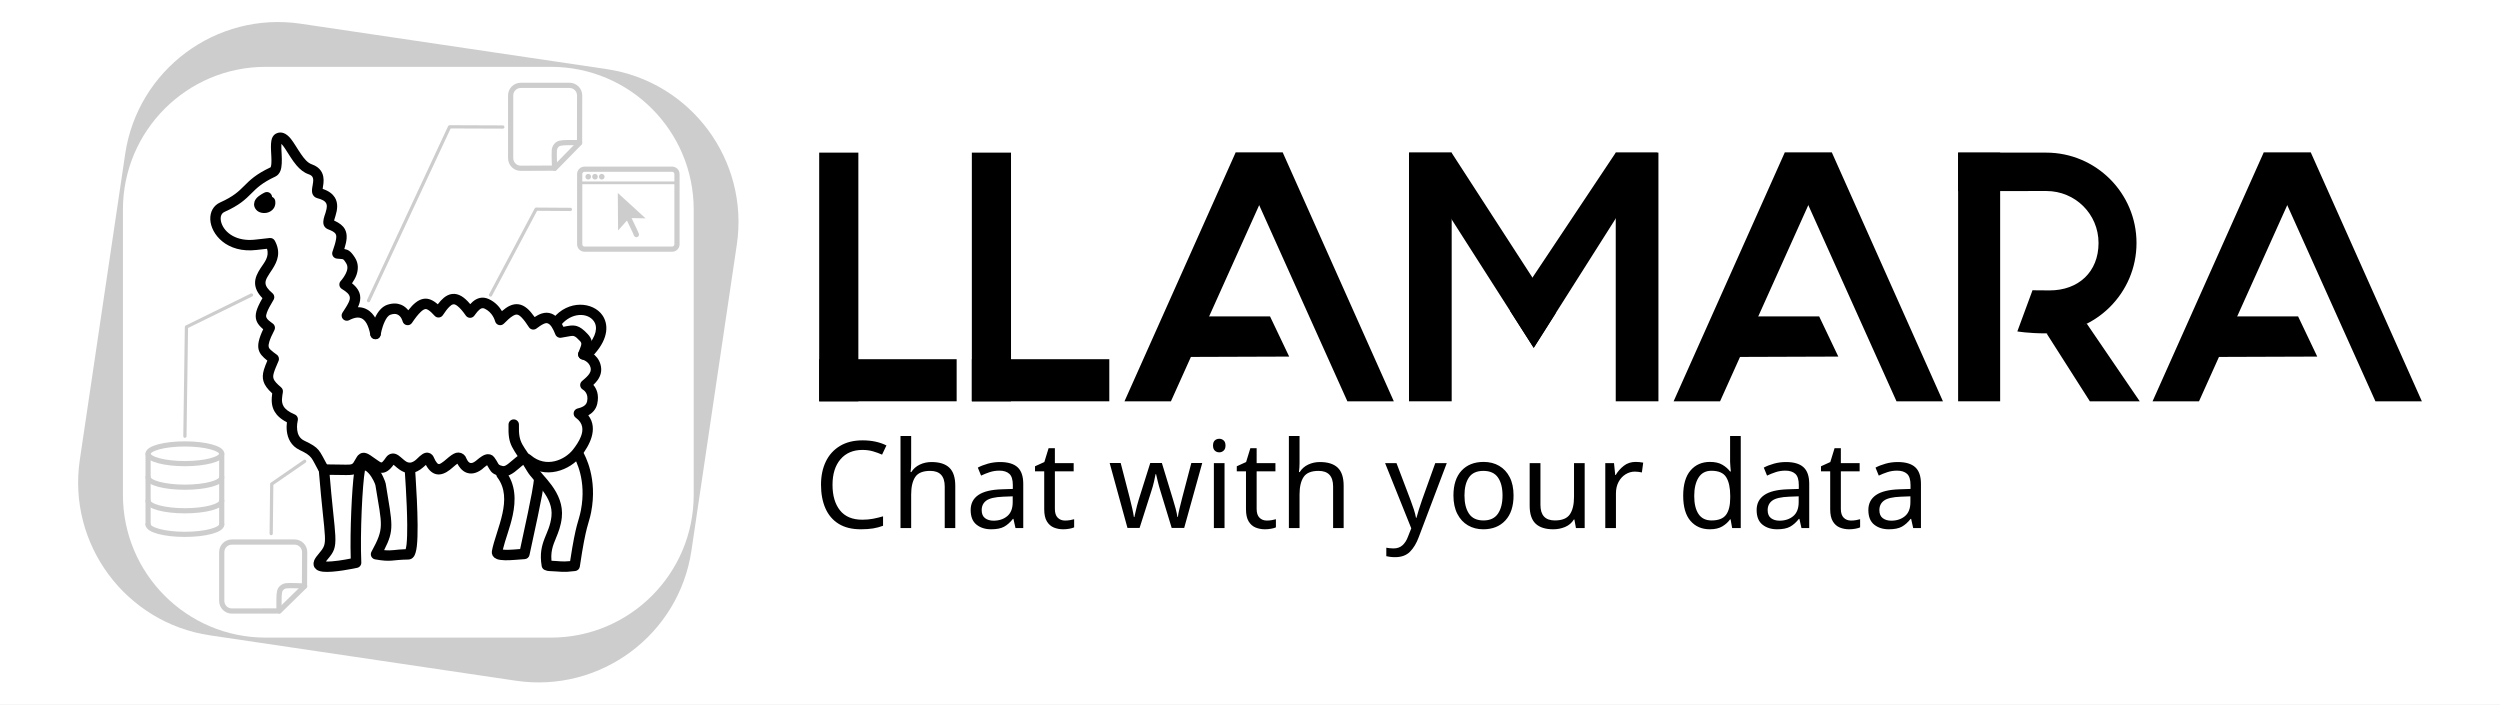
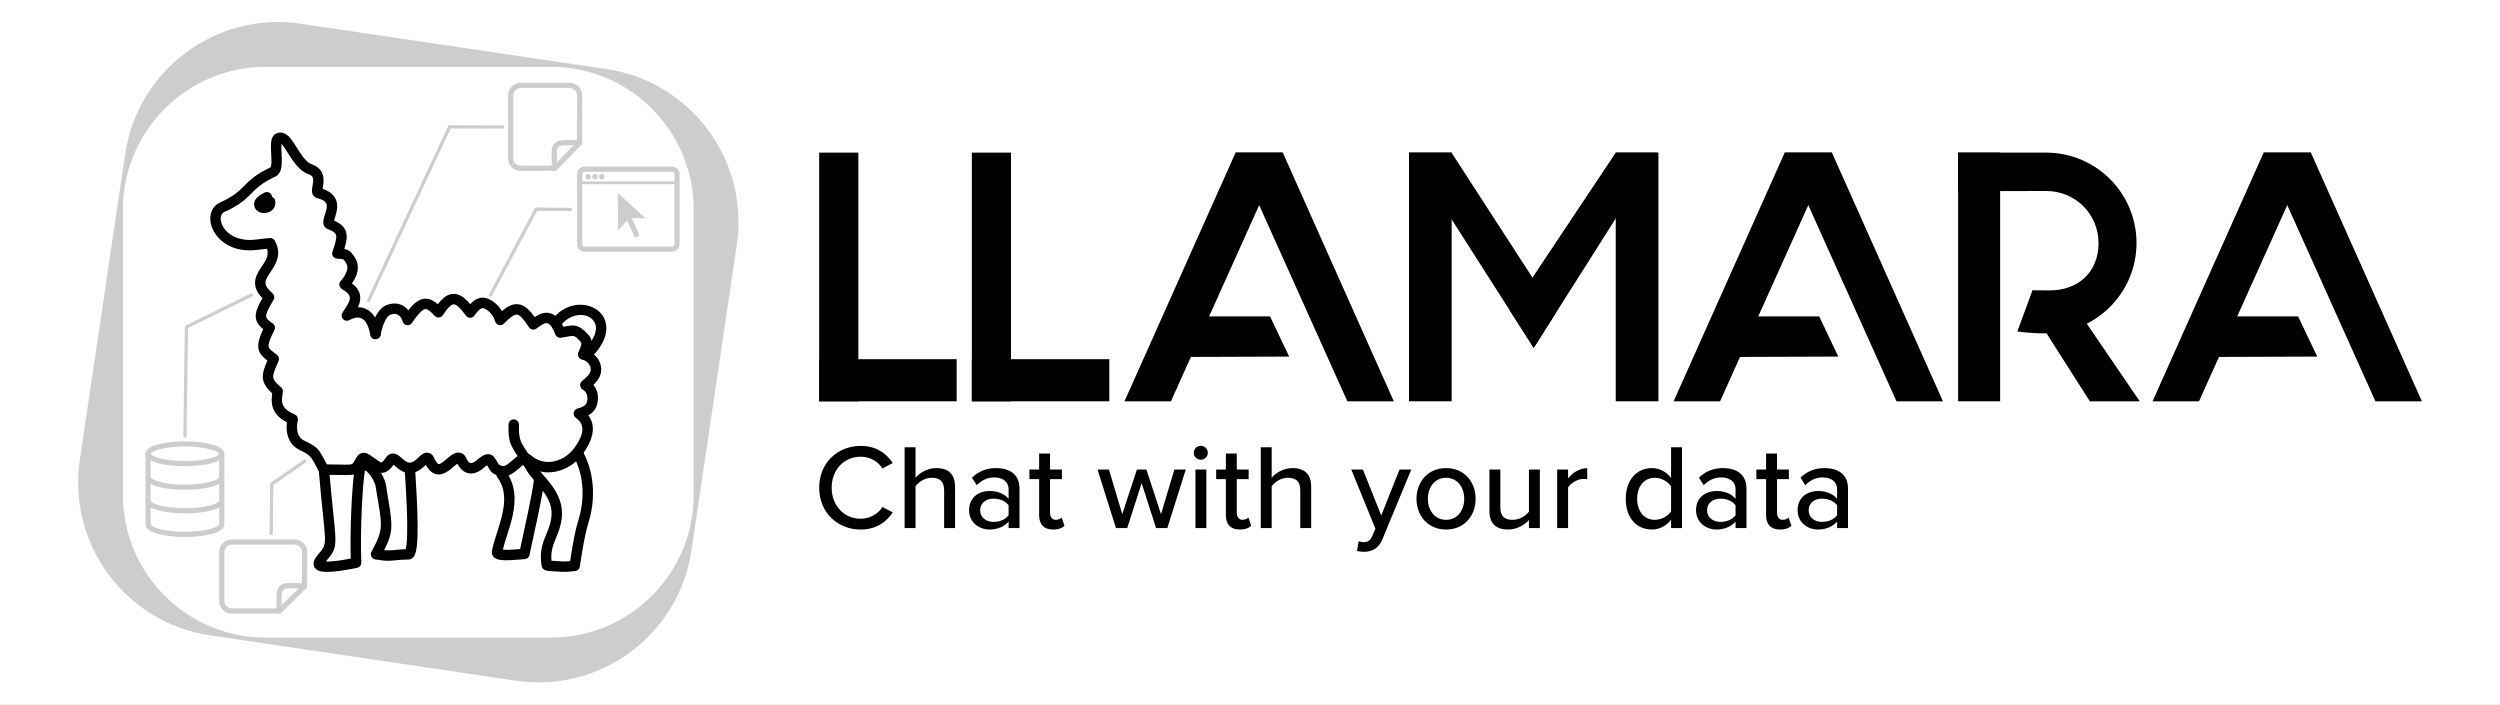
<svg xmlns="http://www.w3.org/2000/svg" width="100%" height="100%" viewBox="0 0 3840 1082" version="1.1" xml:space="preserve" style="fill-rule:evenodd;clip-rule:evenodd;stroke-linecap:round;stroke-linejoin:round;stroke-miterlimit:1.5;">
  <rect x="0" y="0" width="3840" height="1082" style="fill:#fff;" />
  <g>
    <path d="M1131.75,375.829l-69.679,469.735c-19.228,129.626 -140.079,219.256 -269.706,200.028l-469.735,-69.679c-129.627,-19.228 -219.256,-140.08 -200.028,-269.706l69.678,-469.735c19.229,-129.627 140.08,-219.257 269.707,-200.028l469.735,69.678c129.627,19.229 219.256,140.08 200.028,269.707Z" style="fill:#cdcdcd;" />
    <g>
      <g>
        <g>
          <path d="M1065.52,321.845l-0,438.346c-0,120.964 -98.208,219.172 -219.173,219.172l-438.346,0c-120.965,0 -219.173,-98.208 -219.173,-219.172l0,-438.346c0,-120.965 98.208,-219.173 219.173,-219.173l438.346,0c120.965,0 219.173,98.208 219.173,219.173Z" style="fill:#fff;" />
          <g>
            <g>
              <g>
                <g>
                  <path d="M356.107,938.527l72.491,-0.105c0,-0 -0.265,-19.252 0.178,-24.907c0.245,-3.129 0.714,-6.73 2.478,-9.023c1.765,-2.294 5.062,-4.372 8.11,-4.739c6.074,-0.732 28.333,0.348 28.333,0.348l0.272,-52.007c-0,-8.565 -6.954,-15.519 -15.519,-15.519l-96.343,0c-8.565,0 -15.519,6.954 -15.519,15.519l-0,74.914c-0,8.565 6.954,15.519 15.519,15.519Z" style="fill:none;stroke:#cdcdcd;stroke-width:8.02px;" />
                  <path d="M465.165,897.47c1.581,-1.547 4.121,-1.52 5.669,0.061c1.547,1.581 1.52,4.122 -0.061,5.669l-39.024,38.192c-1.581,1.547 -4.121,1.52 -5.669,-0.061c-1.547,-1.582 -1.52,-4.122 0.062,-5.669l39.023,-38.192Z" style="fill:#cdcdcd;" />
                </g>
              </g>
              <path d="M419.043,819.628c-0.016,1.38 -1.148,2.487 -2.528,2.472c-1.38,-0.016 -2.487,-1.149 -2.472,-2.528l0.864,-76.163c0.009,-0.812 0.412,-1.568 1.079,-2.029l50.562,-34.913c1.136,-0.784 2.694,-0.498 3.478,0.637c0.784,1.135 0.499,2.694 -0.637,3.478l-49.497,34.177l-0.849,74.869Z" style="fill:#cdcdcd;" />
              <g>
                <ellipse cx="284.019" cy="696.998" rx="56.569" ry="15.135" style="fill:none;stroke:#cdcdcd;stroke-width:7.95px;" />
                <path d="M340.588,733.24c-0.063,8.339 -25.387,15.104 -56.569,15.104c-31.221,0 -56.569,-6.782 -56.569,-15.135c-0,-0.031 0,-0.062 0.001,-0.093c0,-0.015 0.001,-0.031 0.001,-0.046c0.001,-0.008 0.001,-0.016 0.001,-0.023" style="fill:none;stroke:#cdcdcd;stroke-width:7.95px;" />
                <path d="M340.588,769.451c-0.063,8.34 -25.387,15.105 -56.569,15.105c-31.221,-0 -56.569,-6.782 -56.569,-15.136c-0,-0.031 0,-0.062 0.001,-0.093c0,-0.015 0.001,-0.03 0.001,-0.046c0.001,-0.008 0.001,-0.015 0.001,-0.023" style="fill:none;stroke:#cdcdcd;stroke-width:7.95px;" />
                <path d="M340.588,805.663c-0.063,8.339 -25.386,15.104 -56.569,15.104c-31.221,-0 -56.569,-6.782 -56.569,-15.135" style="fill:none;stroke:#cdcdcd;stroke-width:7.95px;" />
                <path d="M223.477,696.998c0,-2.193 1.78,-3.973 3.973,-3.973c2.193,0 3.973,1.78 3.973,3.973l-0,108.634c-0,2.192 -1.78,3.972 -3.973,3.972c-2.193,0 -3.973,-1.78 -3.973,-3.972l0,-108.634Z" style="fill:#cdcdcd;" />
                <path d="M336.615,696.998c0,-2.193 1.78,-3.973 3.973,-3.973c2.193,0 3.973,1.78 3.973,3.973l-0,108.634c-0,2.192 -1.78,3.972 -3.973,3.972c-2.193,0 -3.973,-1.78 -3.973,-3.972l0,-108.634Z" style="fill:#cdcdcd;" />
              </g>
              <path d="M286.519,670.09c-0.02,1.379 -1.156,2.484 -2.535,2.464c-1.38,-0.019 -2.484,-1.155 -2.465,-2.535l2.363,-167.824c0.014,-0.941 0.553,-1.794 1.397,-2.209l99.867,-49.087c1.239,-0.609 2.738,-0.098 3.347,1.141c0.608,1.238 0.097,2.737 -1.141,3.346l-98.492,48.411l-2.341,166.293Z" style="fill:#cdcdcd;" />
              <g>
                <g>
                  <circle cx="903.5" cy="271.439" r="4.332" style="fill:#cdcdcd;" />
                  <circle cx="913.9" cy="271.439" r="4.332" style="fill:#cdcdcd;" />
                  <circle cx="924.301" cy="271.439" r="4.332" style="fill:#cdcdcd;" />
                  <path d="M1039.84,267.376l-0,107.843c-0,4.115 -3.342,7.456 -7.457,7.456l-134.518,0c-4.116,0 -7.457,-3.341 -7.457,-7.456l0,-107.843c0,-4.116 3.341,-7.457 7.457,-7.457l134.518,0c4.115,0 7.457,3.341 7.457,7.457Z" style="fill:none;stroke:#cdcdcd;stroke-width:8.02px;" />
                  <rect x="890.313" y="278.715" width="149.431" height="4.224" style="fill:#cdcdcd;" />
                  <path d="M948.913,296.354l42.689,39.016l-25.172,-0.44l-17.035,19.041l-0.482,-57.617Z" style="fill:#cdcdcd;" />
                  <path d="M977.523,360.369c-1.203,-2.464 -0.701,-2.646 -14.531,-31.042" style="fill:#cdcdcd;" />
                  <path d="M981.125,358.61c0.971,1.988 0.145,4.391 -1.843,5.361c-1.988,0.971 -4.39,0.145 -5.361,-1.843c-1.203,-2.464 -0.701,-2.647 -14.533,-31.046c-0.969,-1.989 -0.141,-4.39 1.848,-5.359c1.989,-0.969 4.391,-0.141 5.359,1.848c13.829,28.393 13.327,28.576 14.53,31.039Z" style="fill:#cdcdcd;" />
                </g>
              </g>
              <path d="M876.123,319.157c1.38,0.009 2.492,1.137 2.483,2.517c-0.01,1.38 -1.138,2.492 -2.517,2.483c-0,-0 -51.108,-0.349 -51.108,-0.349l-69.297,130.507c-0.647,1.218 -2.161,1.682 -3.38,1.035c-1.219,-0.647 -1.683,-2.161 -1.036,-3.38l70.008,-131.845c0.436,-0.822 1.294,-1.334 2.225,-1.328l52.622,0.36Z" style="fill:#cdcdcd;" />
              <g>
                <g>
                  <path d="M890.313,146.623l-0.105,72.491c-0,0 -19.252,-0.265 -24.907,0.178c-3.128,0.245 -6.73,0.714 -9.023,2.478c-2.294,1.765 -4.372,5.062 -4.739,8.11c-0.732,6.074 0.348,28.334 0.348,28.334l-52.007,0.271c-8.565,0 -15.519,-6.954 -15.519,-15.519l0,-96.343c0,-8.565 6.954,-15.519 15.519,-15.519l74.914,0c8.565,0 15.519,6.954 15.519,15.519Z" style="fill:none;stroke:#cdcdcd;stroke-width:8.02px;" />
                  <path d="M854.986,261.289c-1.547,1.581 -4.087,1.608 -5.669,0.061c-1.581,-1.548 -1.608,-4.088 -0.061,-5.669l38.192,-39.023c1.547,-1.581 4.088,-1.609 5.669,-0.061c1.581,1.547 1.608,4.087 0.061,5.669l-38.192,39.023Z" style="fill:#cdcdcd;" />
                </g>
              </g>
              <path d="M772.347,192.595c1.38,0.005 2.496,1.129 2.491,2.509c-0.005,1.38 -1.129,2.496 -2.509,2.491l-80.149,-0.295l-123.849,265.537c-0.583,1.251 -2.072,1.792 -3.322,1.209c-1.251,-0.583 -1.793,-2.072 -1.209,-3.322l124.525,-266.986c0.412,-0.884 1.3,-1.447 2.274,-1.443l81.748,0.3Z" style="fill:#cdcdcd;" />
            </g>
          </g>
        </g>
      </g>
      <g>
        <path d="M500.534,862.46c11.252,0.489 28.61,-2.615 38.188,-4.546c-1.315,-43.107 1.803,-106.952 5.22,-132.508c0.888,-6.638 2.03,-11.127 2.904,-12.891l2.203,-2.947l2.592,-1.593c9.91,-3.847 19.16,0.316 26.393,8.194c8.619,9.386 13.975,23.881 14.453,26.838c10.216,63.068 13.669,70.565 -2.488,102.006c12.682,1.231 16.654,-0.957 33.147,-1.478c0.444,-1.896 1.055,-4.784 1.326,-7.324c0.841,-7.892 1.095,-18.482 1.017,-30.048c-0.252,-37.217 -3.979,-84.25 -4.007,-87.034c-0.043,-4.415 3.505,-8.035 7.92,-8.079c4.416,-0.044 8.036,3.505 8.08,7.92c0.037,3.743 6.63,86.841 2.78,120.013c-0.874,7.533 -2.575,12.973 -4.404,15.639l-1.994,2.268l-2.008,1.392l-2.141,0.84l-2.382,0.324c-25.909,0.334 -25.754,4.214 -51.141,-0.24c-2.538,-0.446 -4.707,-2.087 -5.825,-4.409c-1.118,-2.322 -1.049,-5.04 0.185,-7.303c20.143,-36.917 16.34,-38.962 6.141,-101.929c-0.334,-2.067 -4.418,-12.013 -10.444,-18.574c-1.744,-1.9 -3.601,-3.757 -5.719,-4.303c-3.813,20.68 -7.577,96.124 -5.571,141.309c0.173,3.894 -2.486,7.346 -6.295,8.173c-4.149,0.9 -36.734,7.796 -52.721,5.975c-4.641,-0.528 -7.677,-1.776 -9.578,-3.111l-2.872,-2.854l-1.068,-1.912l-0.656,-2.065l-0.18,-3.525l1.096,-4.14c1.296,-3.073 4.3,-7.05 8.191,-11.619c6.862,-8.058 8.806,-12.069 8.179,-25.593c-0.762,-16.433 -4.769,-44.46 -9.378,-100.63c-0.361,-4.401 2.918,-8.267 7.319,-8.628c4.4,-0.361 8.266,2.919 8.627,7.319c4.635,56.486 8.649,84.673 9.415,101.198c0.901,19.436 -2.119,25.128 -11.981,36.708c-0.819,0.963 -1.704,2.089 -2.523,3.167Z" />
        <path d="M781.103,651.946c0.127,-4.414 3.813,-7.894 8.227,-7.767c4.413,0.126 7.894,3.813 7.767,8.226c-0.878,30.537 6.073,28.96 26.574,63.593c4.644,7.846 15.014,17.418 23.689,29.362c9.947,13.695 17.742,30.144 15.55,49.813c-1.432,12.846 -5.222,22.291 -8.936,31.313c-4.685,11.379 -9.262,21.968 -6.153,40.368c0.735,4.354 -2.202,8.485 -6.556,9.221c-4.353,0.736 -8.485,-2.202 -9.221,-6.555c-3.184,-18.848 0.035,-31.052 4.537,-42.69c3.833,-9.907 8.852,-19.3 10.427,-33.43c1.708,-15.317 -4.847,-27.972 -12.594,-38.637c-9.018,-12.417 -19.684,-22.459 -24.512,-30.615c-23.121,-39.061 -29.788,-37.761 -28.799,-72.202Z" />
        <path d="M843.12,877.115c-4.412,-0.174 -7.853,-3.897 -7.679,-8.309c0.174,-4.411 3.897,-7.852 8.309,-7.678c16.805,0.662 18.676,2.019 31.948,0.743c9.171,-60.064 12.997,-59.731 16.552,-78.044c8.992,-46.319 -7.928,-76.975 -11.178,-82.818c-2.146,-3.858 -0.755,-8.733 3.103,-10.88c3.859,-2.146 8.734,-0.755 10.88,3.103c3.676,6.609 23.073,41.25 12.902,93.644c-3.641,18.757 -7.594,17.785 -17.352,83.448c-0.529,3.562 -3.373,6.331 -6.947,6.766c-20.354,2.474 -20.19,0.827 -40.538,0.025Z" />
        <path d="M772.355,844.177c2.296,0.217 5.345,0.435 7.836,0.37c6.246,-0.161 13.16,-0.78 18.747,-1.237c21.029,-96.163 19.92,-97.789 21.201,-107.031c0.605,-4.374 4.648,-7.433 9.022,-6.827c4.373,0.606 7.432,4.649 6.826,9.022c-1.32,9.529 -0.104,11.054 -22.698,114.097c-0.771,3.518 -3.798,6.087 -7.395,6.276c-7.025,0.368 -20.068,1.874 -29.93,1.728c-5.304,-0.079 -9.851,-0.714 -12.781,-1.844l-3.943,-2.262l-2.519,-2.988l-1.225,-3.494l0.046,-3.554c2.886,-16.092 11.703,-36.674 16.261,-57.934c4.056,-18.915 4.751,-38.505 -7.908,-55.26c-2.662,-3.522 -1.963,-8.544 1.56,-11.205c3.523,-2.662 8.544,-1.963 11.206,1.56c15.671,20.741 15.808,44.843 10.787,68.259c-4.051,18.894 -11.529,37.237 -15.093,52.324Z" />
        <path d="M861.774,499.226c-2.797,3.416 -7.841,3.92 -11.258,1.123c-3.416,-2.797 -3.92,-7.842 -1.123,-11.258c23.91,-29.208 61.514,-25.206 75.731,-5.1c9.422,13.324 10.189,34.795 -11.796,59.604c-2.928,3.305 -7.989,3.61 -11.293,0.682c-3.305,-2.929 -3.61,-7.989 -0.682,-11.293c14.898,-16.811 17.091,-30.727 10.707,-39.755c-9.486,-13.415 -34.333,-13.491 -50.286,5.997Z" />
        <path d="M417.898,302.367c2.541,1.044 4.479,3.371 4.89,6.286c0.655,4.648 -0.413,8.285 -2.224,11.103c-2.615,4.068 -7.093,6.544 -11.811,7.282c-5.299,0.829 -10.584,-0.727 -13.387,-3.048c-0.795,-0.658 -1.465,-1.325 -2.03,-1.989l-1.673,-2.44l-1.107,-2.86l-0.358,-3.022l0.817,-4.331c0.589,-1.577 1.517,-3.143 2.741,-4.613c3.952,-4.748 11.825,-8.575 12.815,-9.031c4.01,-1.848 8.766,-0.093 10.614,3.918c0.411,0.891 0.643,1.82 0.713,2.745Z" />
        <path d="M730.716,708.048c1.132,-1.004 8.601,-7.524 13.792,-9.421c1.557,-0.569 3.07,-0.895 4.466,-0.985l3.807,0.334l3.405,1.501l2.785,2.631c2.546,3.391 4.088,6.107 5.362,8.348c0.764,1.344 1.193,2.46 2.211,3.284c1.117,0.906 2.795,1.402 5.544,2.075c3.226,0.79 6.143,-1.662 9.2,-3.967c5.257,-3.965 10.266,-8.987 14.739,-11.957c7.312,-4.856 14.003,-5.221 19.573,-0.462c23.159,19.784 51.944,7.27 64.632,-8.982c4.146,-5.311 9.165,-12.418 12.128,-20.141c3.676,-9.583 3.791,-20.304 -7.893,-28.606c-2.457,-1.746 -3.724,-4.725 -3.278,-7.706c0.446,-2.981 2.53,-5.458 5.391,-6.408c1.247,-0.414 5.08,-1.066 8.894,-3.141c2.63,-1.432 5.39,-3.69 6.278,-7.678c2.789,-12.532 -5.312,-17.654 -6.665,-18.449c-2.215,-1.301 -3.671,-3.587 -3.913,-6.144c-0.242,-2.558 0.759,-5.076 2.691,-6.77c3.107,-2.724 6.595,-5.547 9.414,-8.797c2.908,-3.352 5.107,-7.24 3.7,-12.462c-2.385,-8.857 -11.721,-11.741 -13.095,-12.121c-4.255,-1.178 -6.754,-5.589 -5.576,-9.844c1.178,-4.255 5.589,-6.754 9.844,-5.576c2.595,0.718 19.772,6.651 24.277,23.38c2.57,9.544 0.174,17.198 -4.415,23.733c-1.89,2.692 -4.209,5.17 -6.654,7.5c4.773,5.528 9.187,14.752 6.01,29.026c-2.014,9.049 -7.982,14.464 -13.736,17.746c16.115,20.989 0.952,47.263 -10.791,62.304c-16.991,21.763 -55.412,37.734 -86.59,12.176c-0.609,0.323 -1.478,0.807 -2.089,1.244c-2.033,1.454 -4.169,3.334 -6.398,5.263c-4.754,4.116 -9.889,8.351 -15.084,10.696c-4.734,2.137 -9.574,2.865 -14.4,1.684c-10.794,-2.644 -13.576,-5.883 -16.641,-10.905c-0.957,-1.568 -1.908,-3.47 -3.441,-5.837c-0.461,0.263 -0.925,0.544 -1.286,0.794c-3.336,2.31 -6.152,5.104 -6.246,5.175c-10.389,7.893 -18.641,7.667 -24.71,5.211c-6.761,-2.737 -11.161,-9.262 -13.389,-13.562c-0.816,0.539 -1.751,1.188 -2.474,1.78c-2.886,2.361 -5.963,5.211 -9.135,7.663c-6.364,4.918 -13.281,7.954 -19.852,6.894c-5.48,-0.885 -11.63,-4.556 -16.972,-14.47c-2.616,2.38 -6.193,5.524 -8.414,7.014c-13.304,8.924 -23.363,5.952 -31.443,0.628c-2.931,-1.931 -5.556,-4.255 -7.936,-6.345c-0.533,-0.467 -1.211,-1.014 -1.847,-1.512c-6.297,8.915 -11.938,11.947 -17.092,12.359c-3.694,0.295 -7.563,-0.701 -11.873,-3.095c-4.08,-2.266 -8.902,-6.032 -15.303,-10.36c-1.012,1.799 -2.453,4.283 -3.858,6.429c-4.601,7.027 -8.826,9.671 -18.737,10.332c-6.705,0.448 -17.172,-0.265 -35.33,-0.24c-4.415,0.006 -8.005,-3.574 -8.011,-7.989c-0.006,-4.415 3.574,-8.005 7.989,-8.011c17.621,-0.025 27.779,0.71 34.287,0.276c3.307,-0.221 4.88,-0.787 6.416,-3.133c3.169,-4.84 4.88,-8.842 6.826,-10.969l3.16,-2.546l2.19,-0.952l2.408,-0.48c2.642,-0.236 6.254,0.418 11.112,3.684c5.262,3.538 9.4,6.724 12.936,8.964c1.788,1.133 3.077,2.256 4.514,2.141c0.713,-0.057 1.208,-0.729 1.967,-1.492c1.331,-1.339 2.712,-3.165 4.259,-5.512c1.299,-1.97 2.659,-3.345 3.975,-4.315l2.815,-1.576l3.218,-0.79l2.524,0.011l2.248,0.451c1.604,0.468 3.289,1.292 5.008,2.469c2.369,1.622 4.978,4.135 7.924,6.573c2.533,2.097 5.347,4.383 8.986,4.503c2.301,0.077 4.819,-0.821 7.755,-2.791c2.467,-1.655 5.119,-4.585 7.638,-6.849c2.898,-2.606 5.816,-4.501 8.226,-5.228l2.172,-0.446l2.569,0.02l3.606,1.146l2.892,2.245l1.471,1.959l1.013,1.991c1.591,3.779 3.158,6.533 4.837,8.391c0.799,0.883 1.507,1.519 2.327,1.701c1.418,0.313 2.744,-0.528 4.149,-1.35c2.876,-1.68 5.668,-4.139 8.353,-6.46c5.168,-4.468 10.23,-8.315 14.414,-9.395l3.696,-0.463l4.113,0.728l3.724,2.083l2.784,2.926c0.049,0.066 0.929,2.297 2.512,5.162c1.028,1.86 2.54,4.64 5.389,5.196c2.18,0.425 4.707,-0.658 8.022,-3.134Z" />
        <path d="M584.517,514.947c-1.087,4.28 -5.444,6.871 -9.724,5.783c-4.279,-1.087 -6.87,-5.444 -5.783,-9.724c0.309,-1.213 2.398,-13.321 7.5,-23.996c4.175,-8.738 10.475,-16.261 18.517,-18.912c8.752,-2.885 15.646,-2.177 21.034,-0.014c4.752,1.907 8.364,5.112 11.051,8.471c3.985,-5.056 7.584,-8.821 10.891,-11.485c4.572,-3.684 8.845,-5.537 12.87,-6.14c7.082,-1.062 14.034,1.903 21.578,8.475c3.095,-4.057 6.102,-7.399 9.089,-9.878c4.168,-3.457 8.435,-5.433 12.816,-5.978c4.577,-0.569 9.4,0.346 14.56,3.412c4.04,2.402 8.478,6.353 13.356,12.223c1.152,-1.293 2.415,-2.579 3.786,-3.745c6.441,-5.479 14.731,-8.661 24.767,-4.041c10.142,4.669 16.397,12.131 20.144,18.479c4.247,-3.667 8.079,-6.313 11.605,-8.003c5.05,-2.42 9.714,-3.128 14.203,-2.443c4.333,0.661 8.599,2.662 12.903,6.304c3.63,3.07 7.413,7.481 11.54,13.279c3.564,-2.321 7.136,-4.273 10.662,-5.409c5.173,-1.667 10.32,-1.794 15.413,0.216c5.907,2.33 12.268,8.072 18.064,20.125c4.268,-0.777 7.6,-1.476 10.467,-1.783c3.867,-0.415 7.133,-0.22 10.389,0.784c4.681,1.444 9.558,4.75 16.476,12.117c7.347,7.824 7.489,14.443 5.176,22.156c-1.023,3.41 -2.752,7.145 -4.267,11.646c-1.409,4.185 -5.95,6.439 -10.134,5.03c-4.185,-1.409 -6.438,-5.95 -5.03,-10.135c1.138,-3.38 2.398,-6.327 3.391,-9.03c1.157,-3.148 2.042,-5.688 -0.8,-8.714c-4.161,-4.431 -6.712,-6.912 -9.528,-7.78c-1.726,-0.533 -3.464,-0.278 -5.692,0.064c-3.629,0.558 -8.057,1.562 -14.065,2.479c-3.68,0.561 -7.26,-1.489 -8.639,-4.946c-4.019,-10.082 -7.439,-15.457 -11.679,-17.13c-2.109,-0.832 -4.215,-0.157 -6.362,0.798c-3.726,1.658 -7.431,4.422 -11.155,7.173c-1.776,1.312 -4.016,1.832 -6.189,1.436c-2.173,-0.397 -4.086,-1.674 -5.284,-3.529c-4.176,-6.463 -7.814,-11.483 -11.315,-14.99c-2.354,-2.358 -4.424,-3.988 -6.755,-4.344c-2.138,-0.326 -4.276,0.575 -6.787,2.098c-3.982,2.416 -8.37,6.358 -13.57,11.727c-1.981,2.045 -4.898,2.883 -7.662,2.202c-2.764,-0.682 -4.957,-2.78 -5.76,-5.511c-0.581,-1.978 -4.05,-14.124 -16.451,-19.832c-3.156,-1.453 -5.683,-0.029 -7.708,1.694c-3.875,3.296 -6.596,7.842 -8.315,9.814c-1.619,1.857 -4.004,2.864 -6.465,2.731c-2.46,-0.134 -4.722,-1.394 -6.13,-3.416c-4.863,-6.982 -9.059,-11.848 -12.946,-14.797c-2.314,-1.756 -4.263,-2.777 -6.238,-2.531c-2.202,0.274 -4.113,1.838 -6.208,3.898c-3.227,3.172 -6.438,7.577 -9.917,12.813c-1.362,2.049 -3.592,3.358 -6.045,3.548c-2.454,0.19 -4.859,-0.76 -6.52,-2.575c-3.459,-3.779 -6.514,-6.848 -9.526,-8.8c-1.653,-1.073 -3.182,-1.811 -4.87,-1.558c-2.274,0.341 -4.496,1.966 -7.194,4.525c-3.897,3.698 -8.198,9.186 -13.253,16.716c-1.72,2.561 -4.758,3.905 -7.81,3.455c-3.051,-0.45 -5.572,-2.615 -6.479,-5.563c-0.359,-1.169 -2.203,-8.463 -8.408,-10.953c-2.58,-1.036 -5.874,-1.021 -10.065,0.36c-4.247,1.4 -6.886,6.002 -9.091,10.616c-4.465,9.341 -6.159,19.976 -6.429,21.038Z" />
        <path d="M415.627,256.974c0.126,-0.279 0.372,-0.843 0.484,-1.241c0.411,-1.46 0.611,-3.172 0.725,-5.031c0.363,-5.942 -0.242,-13.097 -0.536,-19.567c-0.344,-7.586 -0.089,-14.401 1.435,-18.546c0.323,-0.879 0.696,-1.682 1.108,-2.407l1.747,-2.417l1.627,-1.484l1.986,-1.212c7.54,-3.621 15.203,-0.831 22.269,7.821c4.937,6.045 10.023,15.332 15.925,23.845c4.741,6.838 9.856,13.368 16.542,15.669c6.87,2.363 11.14,5.909 13.863,9.812c4.037,5.786 4.717,12.687 4.03,19.264c-0.277,2.653 -0.829,6.229 -1.225,8.656c9.794,3.25 15.376,7.981 18.547,12.954c5.557,8.715 4.052,19.178 1.203,28.24c-0.725,2.305 -1.619,5.32 -2.222,7.379c8.559,3.869 13.706,8.089 16.513,13.16c2.181,3.942 3.149,8.513 2.76,14.211c-0.302,4.444 -1.512,9.792 -3.531,16.395c3.178,0.589 5.416,1.415 7.548,2.908c2.573,1.802 5.118,4.697 8.635,10.121c5.777,8.907 5.414,18.396 2.517,26.73c-1.598,4.597 -4.418,9.294 -6.9,12.913c7.974,6.328 11.429,12.623 12.409,18.673c0.806,4.976 -0.021,10.04 -2.145,15.303c-0.368,0.91 -0.778,1.83 -1.225,2.761c3.702,-0.043 7.612,0.537 11.455,2.174c9.142,3.894 18.858,13.753 23.446,37.395c0.842,4.334 -1.994,8.536 -6.329,9.377c-4.334,0.842 -8.536,-1.994 -9.378,-6.329c-3.044,-15.689 -7.943,-23.139 -14.01,-25.723c-3.83,-1.632 -7.773,-1.034 -10.912,-0.141c-4.226,1.202 -7.354,3.089 -8.2,3.442c-3.23,1.345 -6.96,0.435 -9.208,-2.247c-2.247,-2.682 -2.491,-6.513 -0.601,-9.459c3.461,-5.394 6.796,-10.279 9.069,-14.897c1.576,-3.201 2.723,-6.139 2.244,-9.097c-0.703,-4.337 -4.64,-8.002 -12.165,-12.539c-1.841,-1.11 -3.158,-2.915 -3.654,-5.007c-0.495,-2.092 -0.128,-4.296 1.02,-6.114c0.439,-0.695 5.179,-5.556 8.487,-12.232c2.35,-4.746 4.247,-10.74 0.656,-16.278c-1.906,-2.939 -2.994,-4.744 -4.389,-5.72c-0.763,-0.534 -1.643,-0.511 -2.849,-0.649c-1.839,-0.21 -4.072,-0.354 -6.92,-0.618c-2.45,-0.228 -4.658,-1.57 -5.989,-3.64c-1.33,-2.069 -1.635,-4.636 -0.825,-6.959c2.78,-7.978 4.732,-14.195 5.506,-19.22c0.5,-3.247 0.608,-5.746 -0.522,-7.786c-1.819,-3.288 -5.913,-5.131 -12.067,-7.584l-1.995,-1.022l-1.853,-1.491l-1.492,-1.868l-1.004,-2.019c-1.15,-3.05 -0.777,-7.946 1.087,-13.711c1.062,-3.283 2.507,-7.108 3.254,-11.048c0.515,-2.712 0.778,-5.507 -0.32,-8.06c-1.619,-3.761 -5.941,-6.391 -13.932,-8.439l-2.436,-0.94l-2.263,-1.624l-1.704,-2.092l-1.03,-2.158c-0.787,-2.233 -0.916,-5.515 -0.301,-9.437c0.398,-2.54 1.072,-5.558 1.365,-8.692c0.258,-2.762 0.402,-5.726 -1.329,-8.134c-1.144,-1.592 -3.078,-2.796 -5.895,-3.765c-6.847,-2.356 -12.929,-7.284 -18.282,-13.546c-6.748,-7.895 -12.389,-17.974 -17.642,-25.835c-1.892,-2.831 -3.693,-5.335 -5.529,-7.149c-0.036,0.302 -0.064,0.597 -0.079,0.87c-0.243,4.374 0.153,9.87 0.438,15.403c0.485,9.411 0.455,18.887 -1.8,24.848c-1.666,4.406 -4.404,7.464 -7.994,9.138c-20.559,9.585 -28.636,17.752 -36.709,25.815c-9.098,9.085 -18.186,18.06 -41.318,28.413c-6.215,2.781 -7.014,10.118 -4.615,17.291c4.897,14.639 23.029,28.785 52.364,25.222c10.832,-1.315 10.567,-1.181 21.629,-2.416c3.243,-0.363 6.382,1.281 7.93,4.154c9.714,18.022 4.069,31.451 -3.686,43.623c-2.738,4.298 -5.754,8.392 -7.997,12.549c-1.59,2.947 -2.839,5.877 -2.639,9.07c0.293,4.675 3.583,9.395 10.649,15.341c3.009,2.532 3.731,6.876 1.704,10.246c-4.991,8.294 -8.37,14.483 -10.162,19.434c-1.107,3.059 -1.655,5.298 -0.934,7.304c1.254,3.493 4.944,5.956 10.039,9.746c3.148,2.343 4.133,6.624 2.323,10.106c-3.856,7.424 -6.418,13.189 -7.798,17.862c-0.98,3.319 -1.373,5.83 -0.858,7.951c0.428,1.764 1.568,3.093 3.019,4.49c2.436,2.343 5.659,4.615 9.443,7.397c2.998,2.204 4.081,6.184 2.612,9.603c-3.174,7.39 -5.708,13.1 -7.133,17.938c-0.986,3.346 -1.453,6.068 -0.659,8.738c1.286,4.327 5.157,8.218 11.727,13.829c2.073,1.771 3.101,4.476 2.729,7.177c-0.991,7.178 -3.027,14.755 0.987,21.758c2.669,4.659 7.975,8.782 17.207,12.698c3.557,1.508 5.527,5.342 4.683,9.112c-0.313,1.402 -1.763,7.756 -0.893,14.813c0.737,5.989 3.231,12.7 10.746,16.27c24.474,11.625 22.448,14.24 35.858,38.249c2.153,3.855 0.771,8.732 -3.084,10.885c-3.854,2.153 -8.732,0.772 -10.885,-3.083c-10.928,-19.564 -8.81,-22.126 -28.754,-31.599c-13.451,-6.389 -18.441,-18.046 -19.761,-28.766c-0.641,-5.198 -0.379,-10.118 0.065,-13.851c-9.981,-5.15 -15.722,-10.94 -19.064,-16.772c-5.114,-8.923 -4.679,-18.403 -3.524,-27.642c-7.663,-7.04 -11.676,-12.807 -13.374,-18.518c-1.616,-5.433 -1.359,-11.011 0.648,-17.82c1.174,-3.986 3.001,-8.523 5.312,-13.967c-7.259,-5.705 -11.862,-10.602 -13.454,-17.167c-1.625,-6.697 -0.14,-15.9 7.047,-31.02c-5.31,-4.497 -8.663,-8.555 -10.263,-13.009c-1.487,-4.142 -1.727,-8.734 -0.22,-14.447c1.365,-5.179 4.391,-11.661 9.352,-20.316c-8.407,-8.523 -11.208,-16.199 -11.345,-23.088c-0.158,-7.994 3.542,-15.437 8.394,-22.871c5.675,-8.698 13.849,-17.497 9.921,-29.863c-5.536,0.595 -7.227,0.738 -15.608,1.756c-46.486,5.645 -70.539,-24.517 -71.487,-46.671c-0.498,-11.632 4.719,-21.607 15.273,-26.33c20.461,-9.158 28.5,-17.094 36.547,-25.131c9.011,-8.999 18.034,-18.103 40.798,-28.781Z" />
      </g>
    </g>
  </g>
  <g>
    <g>
      <g>
        <rect x="1258.27" y="234.431" width="60.163" height="381.973" />
        <rect x="1258.27" y="551.738" width="211.143" height="64.667" />
      </g>
      <g>
        <rect x="1492.75" y="234.431" width="60.163" height="381.973" />
        <rect x="1492.75" y="551.738" width="211.143" height="64.667" />
      </g>
      <g>
        <path d="M1970.38,234.431l-171.825,381.974l-71.34,-0l170.619,-381.974l72.546,0Z" />
        <path d="M1897.84,234.431l171.71,381.974l71.34,-0l-170.504,-381.974l-72.546,0Z" />
        <path d="M1950.78,486.024l29.392,61.695l-155.717,0.541l27.994,-62.232l98.331,-0.004Z" />
      </g>
      <g>
        <rect x="2164.22" y="234.431" width="65.566" height="381.973" />
        <rect x="2481.78" y="234.431" width="65.566" height="381.973" />
        <path d="M2545.88,234.431l-190.096,299.855l-36.137,-56.565l162.137,-243.29l64.096,0Z" />
        <path d="M2164.22,234.431l191.566,299.855l33.591,-52.987l-159.833,-246.868l-65.324,0Z" />
      </g>
      <g>
        <path d="M2813.84,234.431l-171.825,381.974l-71.34,-0l170.618,-381.974l72.547,0Z" />
        <path d="M2741.3,234.431l171.71,381.974l71.34,-0l-170.503,-381.974l-72.547,0Z" />
        <path d="M2794.24,486.024l29.391,61.695l-155.717,0.541l27.994,-62.232l98.332,-0.004Z" />
      </g>
      <g>
        <path d="M3205.34,497.211l81.274,119.194l-76.603,-0l-66.506,-104.355l61.835,-14.839Z" />
        <path d="M3007.67,234.431l135.196,0c76.611,0 138.81,62.199 138.81,138.81c-0,76.611 -62.199,138.809 -138.81,138.809c-27.548,0 -44.233,-2.994 -44.233,-2.994l23.354,-63.366c-0,0 -2.4,0.381 26.144,0.381c44.425,0 75.228,-28.405 75.228,-72.83c-0,-44.425 -35.732,-79.838 -80.158,-79.838c-14.017,-0 -135.531,0.131 -135.531,0.131l0,-59.103Z" />
        <rect x="3007.67" y="234.431" width="64.557" height="381.973" />
      </g>
      <g>
        <path d="M3549.5,234.431l-171.825,381.974l-71.34,-0l170.619,-381.974l72.546,0Z" />
        <path d="M3476.95,234.431l171.71,381.974l71.34,-0l-170.504,-381.974l-72.546,0Z" />
        <path d="M3529.89,486.024l29.392,61.695l-155.717,0.541l27.994,-62.232l98.331,-0.004Z" />
      </g>
    </g>
-     <g transform="matrix(186.132,0,0,186.132,2851.94,811.122)" />
-     <text x="1249.71px" y="811.122px" style="font-family:'ProximaNova-Medium', 'Proxima Nova';font-weight:500;font-size:186.132px;">Chat with your data</text>
+     <path d="M1321.93,813.356c24.383,-0 39.46,-11.726 49.325,-26.245l-15.822,-8.376c-6.514,10.424 -18.799,18.055 -33.503,18.055c-25.128,0 -44.486,-19.916 -44.486,-47.65c-0,-27.92 19.358,-47.65 44.486,-47.65c14.704,0 26.989,7.632 33.503,18.055l15.822,-8.376c-9.679,-14.518 -24.942,-26.244 -49.325,-26.244c-35.366,-0 -63.658,26.058 -63.658,64.215c0,38.157 28.292,64.216 63.658,64.216Z" style="fill-rule:nonzero;" />
+     <path d="M1450.18,811.122l16.752,0l-0,-63.471c-0,-18.985 -9.679,-28.664 -28.851,-28.664c-13.774,-0 -25.872,7.631 -31.828,14.89l-0,-46.905l-16.752,0l-0,124.15l16.752,0l-0,-64.215c4.839,-6.701 14.332,-13.03 24.755,-13.03c11.54,0 19.172,4.468 19.172,19.358l-0,57.887Z" style="fill-rule:nonzero;" />
+     <path d="M1549.2,811.122l16.752,0l0,-60.679c0,-22.894 -16.566,-31.456 -36.11,-31.456c-14.518,-0 -26.803,4.839 -36.854,14.704l7.259,11.54c8.004,-8.003 16.752,-11.912 26.99,-11.912c12.843,-0 21.963,6.701 21.963,17.869l0,14.89c-6.887,-8.003 -17.31,-11.912 -29.409,-11.912c-15.076,-0 -31.27,8.934 -31.27,29.409c0,19.73 16.38,29.781 31.27,29.781c12.099,-0 22.336,-4.281 29.409,-12.099l0,9.865Zm0,-19.73c-5.025,6.701 -13.774,10.238 -23.08,10.238c-12.099,-0 -20.661,-7.26 -20.661,-17.869c0,-10.61 8.562,-17.869 20.661,-17.869c9.306,0 18.055,3.537 23.08,10.237l0,15.263Z" style="fill-rule:nonzero;" />
+     <path d="M1617.51,813.356c8.748,-0 13.96,-2.42 17.496,-5.77l-4.281,-12.657c-1.675,1.861 -5.212,3.536 -9.12,3.536c-5.77,0 -8.749,-4.653 -8.749,-10.982l0,-51.558l18.241,-0l0,-14.705l-18.241,0l0,-24.569l-16.751,-0l-0,24.569l-14.891,0l-0,14.705l14.891,-0l-0,55.281c-0,14.146 7.259,22.15 21.405,22.15Z" style="fill-rule:nonzero;" />
+     <path d="M1775.72,811.122l17.311,0l28.292,-89.902l-17.497,0l-20.474,68.497l-22.522,-68.497l-14.519,0l-22.522,68.497l-20.474,-68.497l-17.497,0l28.292,89.902l17.311,0l22.149,-69.055l22.15,69.055Z" style="fill-rule:nonzero;" />
+     <path d="M1844.4,706.144c5.956,-0 10.796,-4.654 10.796,-10.61c-0,-5.956 -4.84,-10.796 -10.796,-10.796c-5.77,0 -10.796,4.84 -10.796,10.796c0,5.956 5.026,10.61 10.796,10.61Zm-8.19,104.978l16.752,0l0,-89.902l-16.752,0l0,89.902Z" style="fill-rule:nonzero;" />
+     <path d="M1904.34,813.356c8.748,-0 13.96,-2.42 17.496,-5.77l-4.281,-12.657c-1.675,1.861 -5.212,3.536 -9.12,3.536c-5.771,0 -8.749,-4.653 -8.749,-10.982l0,-51.558l18.241,-0l0,-14.705l-18.241,0l0,-24.569l-16.752,-0l0,24.569l-14.89,0l-0,14.705l14.89,-0l0,55.281c0,14.146 7.26,22.15 21.406,22.15Z" style="fill-rule:nonzero;" />
+     <path d="M1997.22,811.122l16.752,0l-0,-63.471c-0,-18.985 -9.679,-28.664 -28.851,-28.664c-13.774,-0 -25.872,7.631 -31.829,14.89l0,-46.905l-16.751,0l-0,124.15l16.751,0l0,-64.215c4.84,-6.701 14.333,-13.03 24.756,-13.03c11.54,0 19.172,4.468 19.172,19.358l-0,57.887Z" style="fill-rule:nonzero;" />
+     <path d="M2086.93,831.225l-2.605,15.076c2.605,0.745 7.631,1.303 10.423,1.303c13.029,-0.186 22.894,-5.211 28.664,-19.358l44.3,-107.026l-18.055,0l-28.106,70.545l-28.106,-70.545l-17.869,0l37.041,90.833l-5.212,11.912c-2.792,6.701 -6.887,8.749 -13.029,8.749c-2.234,-0 -5.398,-0.559 -7.446,-1.489Z" style="fill-rule:nonzero;" />
+     <path d="M2221.14,813.356c28.106,-0 45.416,-21.219 45.416,-47.278c0,-25.872 -17.31,-47.091 -45.416,-47.091c-27.92,-0 -45.416,21.219 -45.416,47.091c-0,26.059 17.496,47.278 45.416,47.278Zm-0,-14.891c-17.869,0 -27.92,-15.263 -27.92,-32.387c0,-16.938 10.051,-32.201 27.92,-32.201c18.055,0 27.92,15.263 27.92,32.201c-0,17.124 -9.865,32.387 -27.92,32.387Z" style="fill-rule:nonzero;" />
+     <path d="M2348.45,811.122l16.752,0l0,-89.902l-16.752,0l0,64.588c-5.025,6.701 -14.518,12.657 -24.941,12.657c-11.541,0 -18.986,-4.467 -18.986,-19.357l0,-57.888l-16.752,0l0,63.471c0,18.986 9.493,28.665 28.665,28.665c13.773,-0 25.127,-7.073 32.014,-14.518l0,12.284Z" style="fill-rule:nonzero;" />
+     <path d="M2391.82,811.122l16.752,0l0,-62.54c3.909,-6.701 15.263,-13.029 23.639,-13.029c2.234,-0 4.095,0.186 5.77,0.558l0,-16.938c-11.912,-0 -22.522,6.887 -29.409,15.821l0,-13.774l-16.752,0l0,89.902Z" style="fill-rule:nonzero;" />
+     <path d="M2566.78,811.122l16.752,0l-0,-124.15l-16.752,0l-0,47.278c-7.26,-9.679 -17.869,-15.263 -29.409,-15.263c-23.453,-0 -40.205,18.427 -40.205,47.277c0,29.409 16.752,47.092 40.205,47.092c11.912,-0 22.708,-6.142 29.409,-15.077l-0,12.843Zm-0,-25.686c-4.654,7.259 -14.705,13.029 -24.942,13.029c-16.752,0 -27.175,-13.587 -27.175,-32.201c-0,-18.799 10.423,-32.387 27.175,-32.387c10.237,0 20.288,5.957 24.942,13.216l-0,38.343Z" style="fill-rule:nonzero;" />
+     <path d="M2665.81,811.122l16.752,0l-0,-60.679c-0,-22.894 -16.566,-31.456 -36.11,-31.456c-14.518,-0 -26.803,4.839 -36.854,14.704l7.259,11.54c8.004,-8.003 16.752,-11.912 26.989,-11.912c12.844,-0 21.964,6.701 21.964,17.869l0,14.89c-6.887,-8.003 -17.31,-11.912 -29.409,-11.912c-15.077,-0 -31.27,8.934 -31.27,29.409c-0,19.73 16.38,29.781 31.27,29.781c12.099,-0 22.336,-4.281 29.409,-12.099l0,9.865Zm0,-19.73c-5.026,6.701 -13.774,10.238 -23.08,10.238c-12.099,-0 -20.661,-7.26 -20.661,-17.869c-0,-10.61 8.562,-17.869 20.661,-17.869c9.306,0 18.054,3.537 23.08,10.237l0,15.263Z" style="fill-rule:nonzero;" />
+     <path d="M2734.12,813.356c8.748,-0 13.959,-2.42 17.496,-5.77l-4.281,-12.657c-1.675,1.861 -5.212,3.536 -9.121,3.536c-5.77,0 -8.748,-4.653 -8.748,-10.982l0,-51.558l18.241,-0l0,-14.705l-18.241,0l0,-24.569l-16.752,-0l0,24.569l-14.89,0l-0,14.705l14.89,-0l0,55.281c0,14.146 7.26,22.15 21.406,22.15Z" style="fill-rule:nonzero;" />
+     <path d="M2821.79,811.122l16.752,0l-0,-60.679c-0,-22.894 -16.566,-31.456 -36.11,-31.456c-14.518,-0 -26.803,4.839 -36.854,14.704l7.259,11.54c8.004,-8.003 16.752,-11.912 26.989,-11.912c12.843,-0 21.964,6.701 21.964,17.869l-0,14.89c-6.887,-8.003 -17.31,-11.912 -29.409,-11.912c-15.077,-0 -31.27,8.934 -31.27,29.409c-0,19.73 16.379,29.781 31.27,29.781c12.099,-0 22.336,-4.281 29.409,-12.099l-0,9.865Zm-0,-19.73c-5.026,6.701 -13.774,10.238 -23.081,10.238c-12.098,-0 -20.66,-7.26 -20.66,-17.869c-0,-10.61 8.562,-17.869 20.66,-17.869c9.307,0 18.055,3.537 23.081,10.237l-0,15.263Z" style="fill-rule:nonzero;" />
  </g>
</svg>
